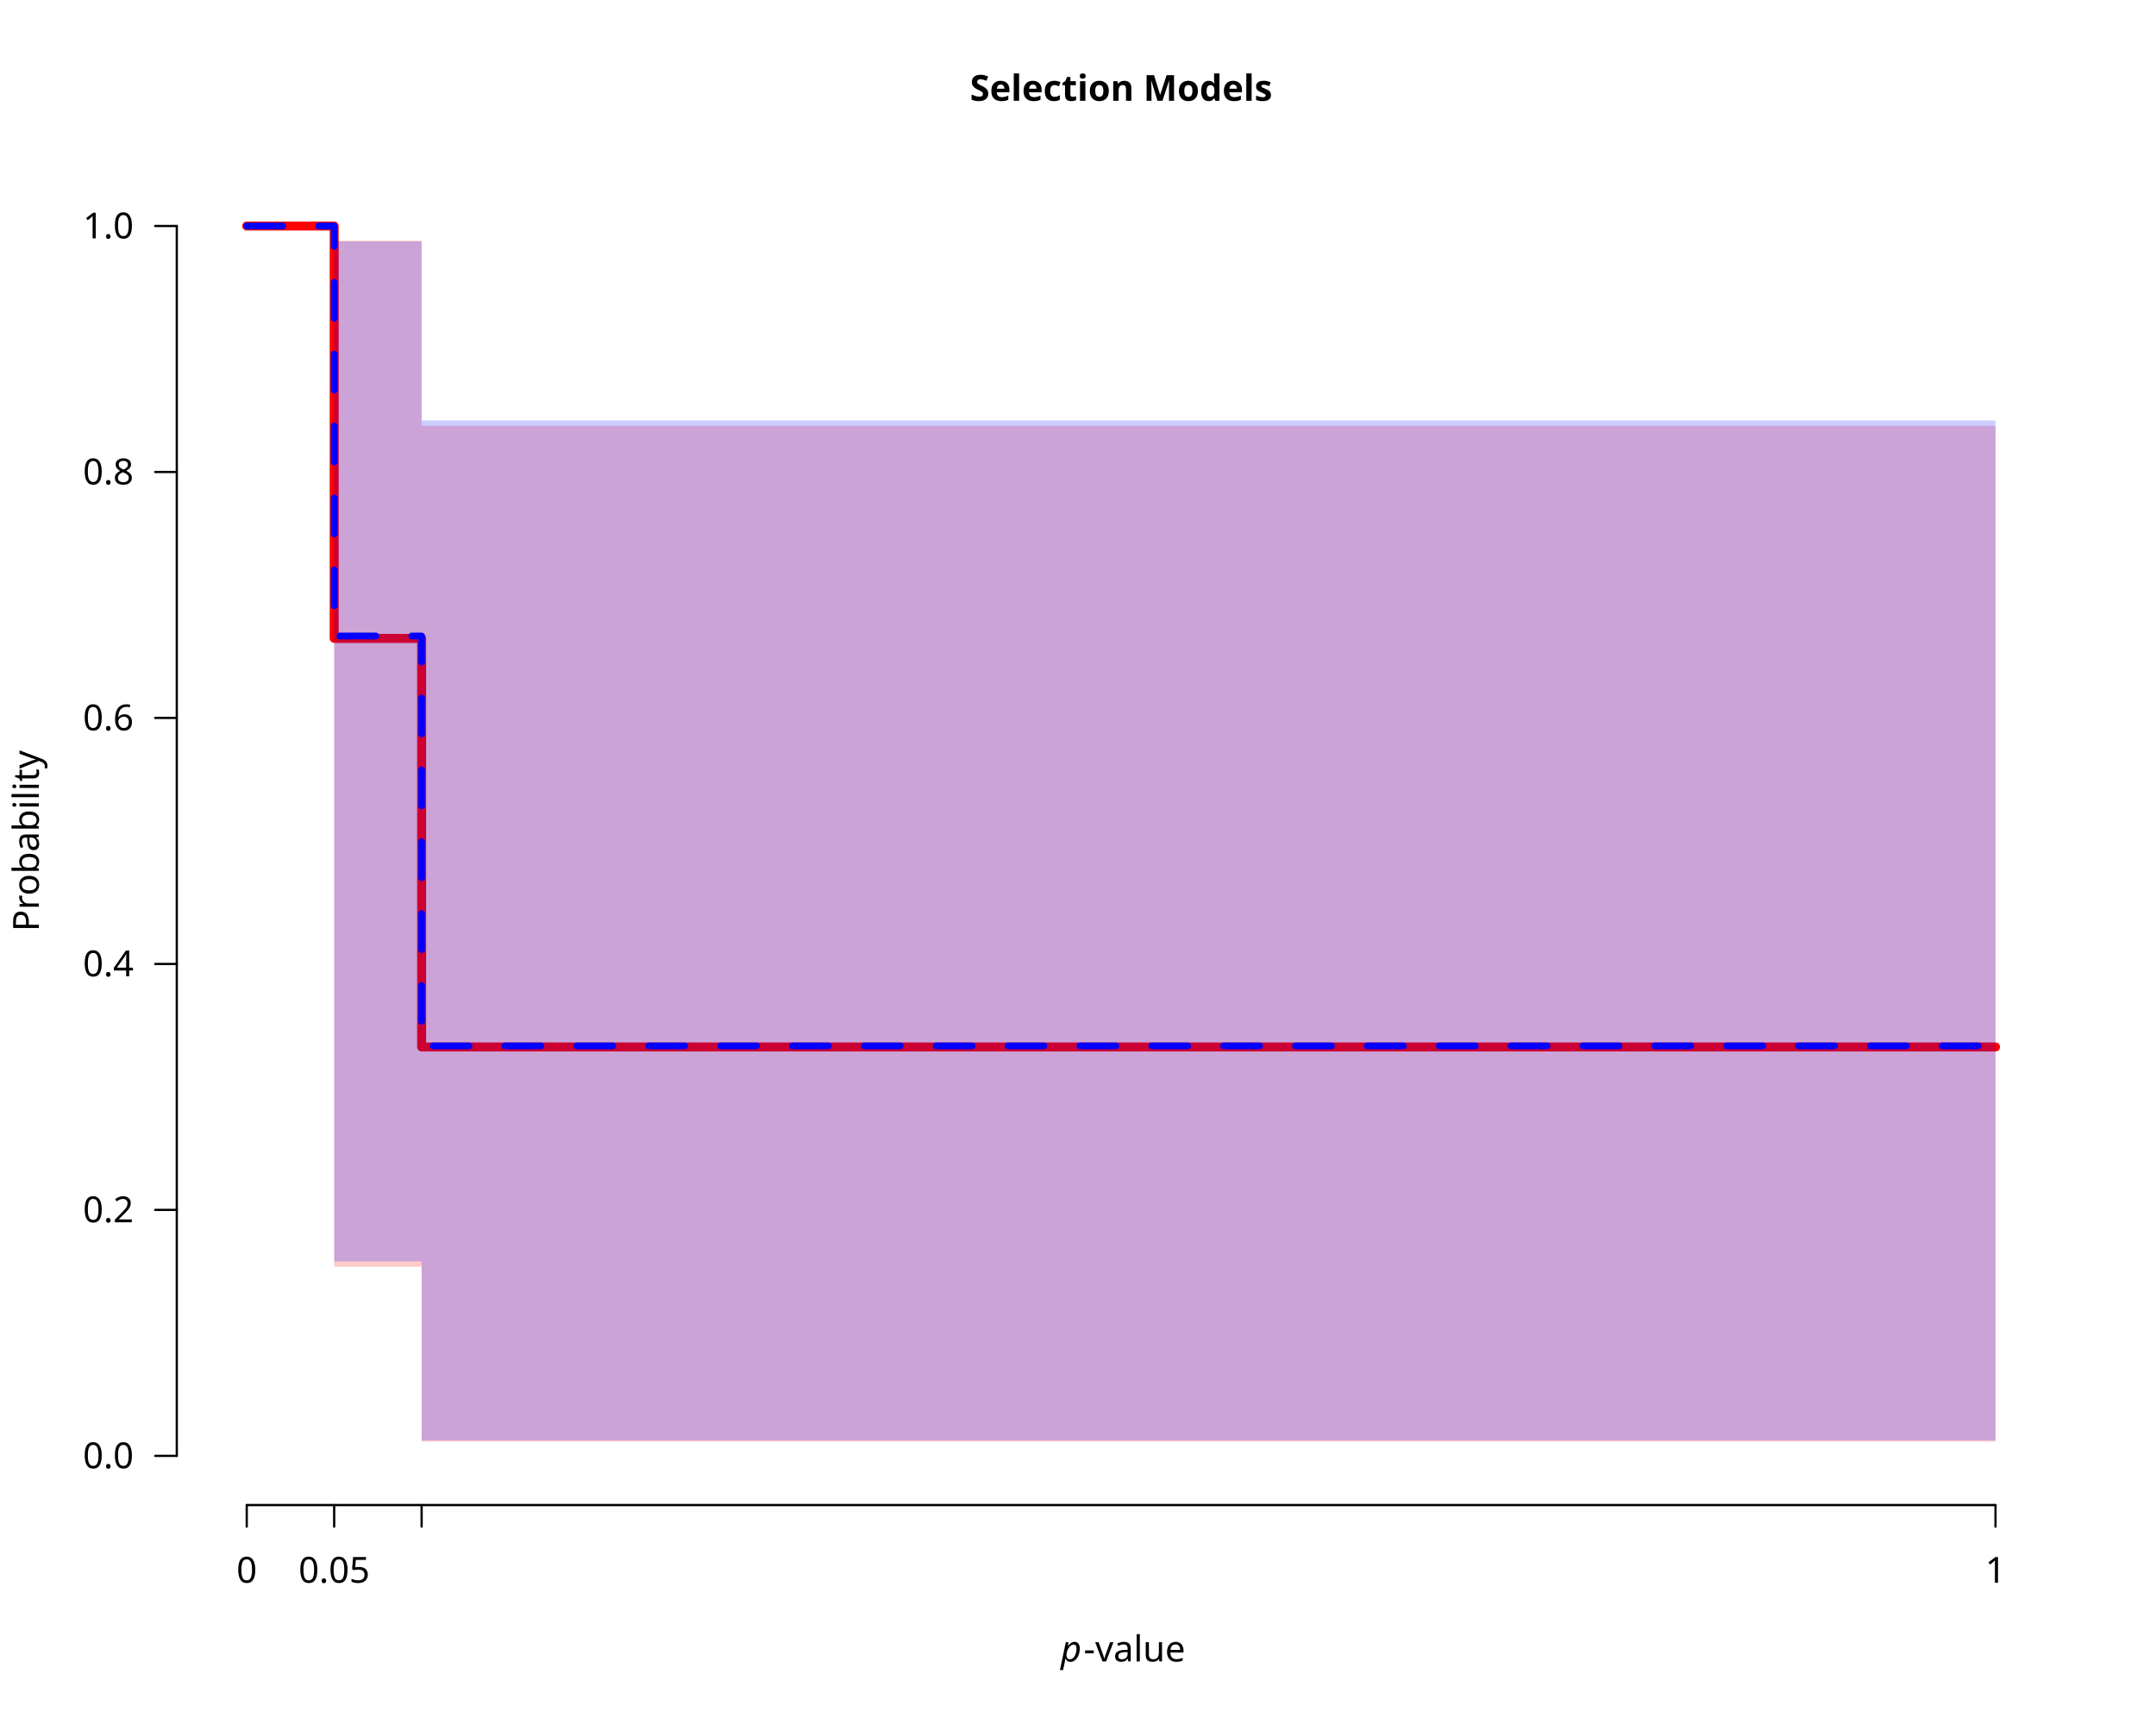
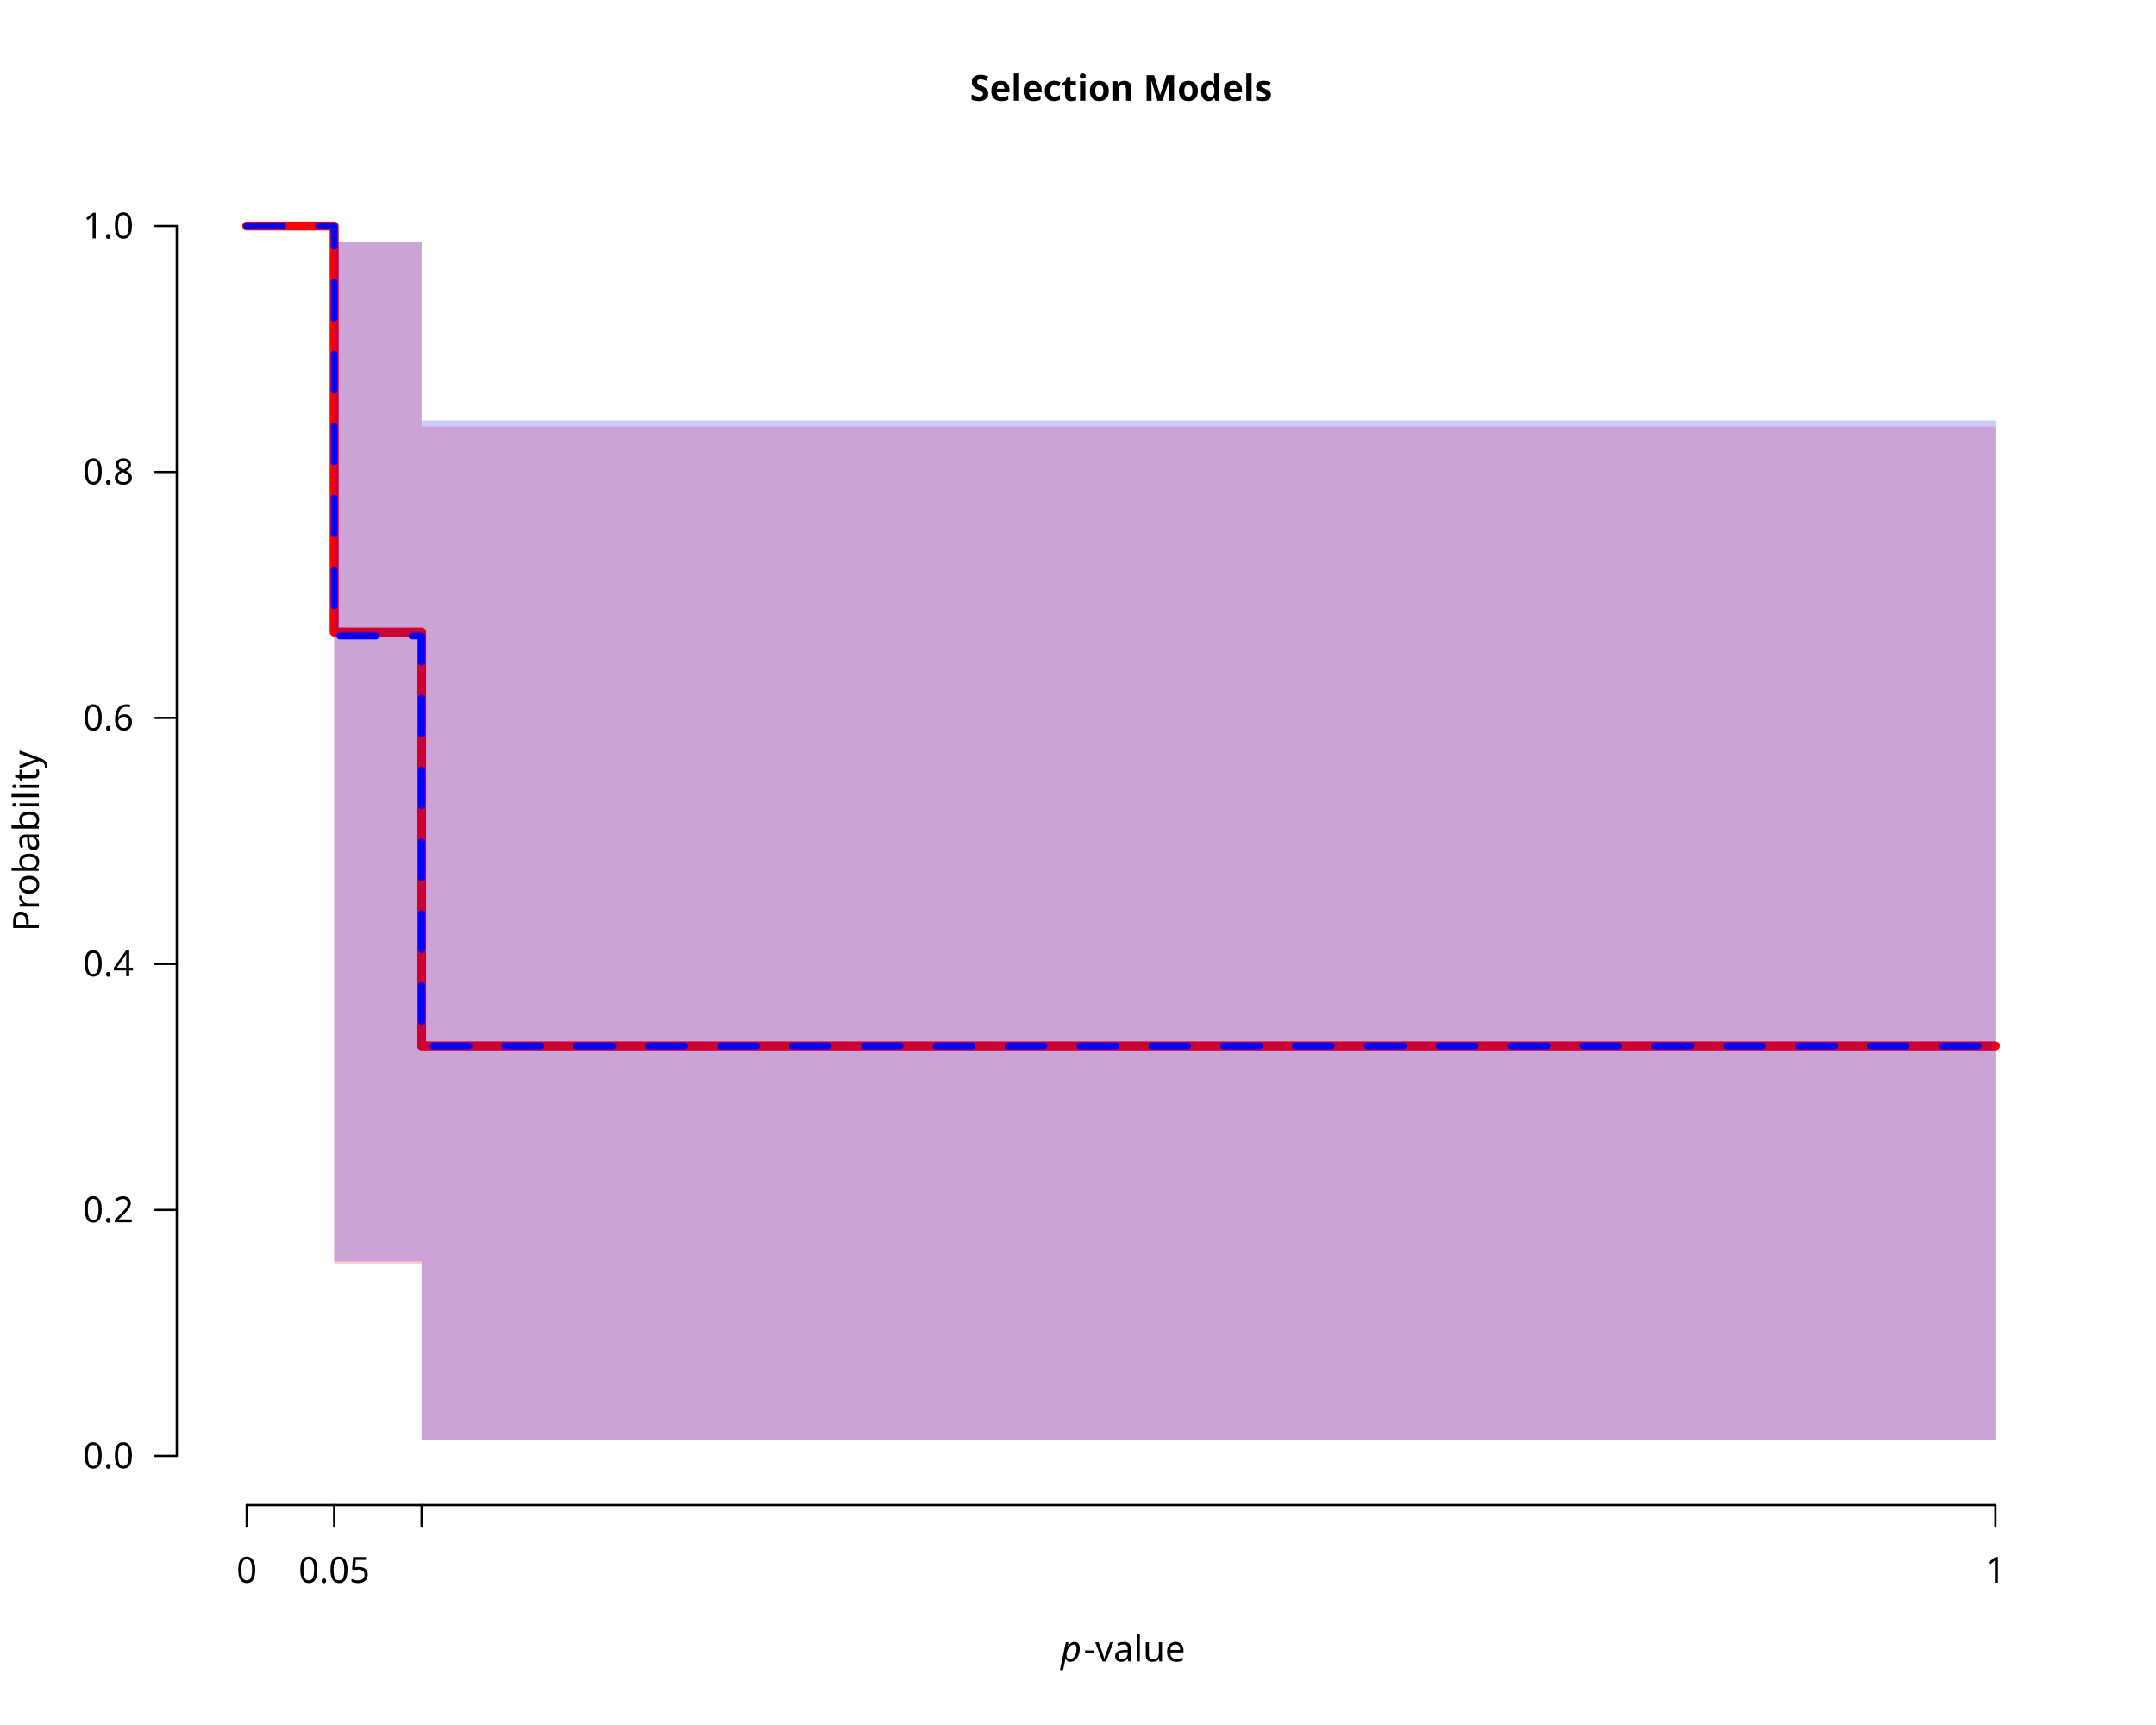
<svg xmlns="http://www.w3.org/2000/svg" class="svglite" data-engine-version="2.0" width="720.00pt" height="576.00pt" viewBox="0 0 720.00 576.00">
  <defs>
    <style type="text/css">
    .svglite line, .svglite polyline, .svglite polygon, .svglite path, .svglite rect, .svglite circle {
      fill: none;
      stroke: #000000;
      stroke-linecap: round;
      stroke-linejoin: round;
      stroke-miterlimit: 10.00;
    }
  </style>
  </defs>
  <rect width="100%" height="100%" style="stroke: none; fill: #FFFFFF;" />
  <defs>
    <clipPath id="cpMC4wMHw3MjAuMDB8MC4wMHw1NzYuMDA=">
      <rect x="0.00" y="0.00" width="720.00" height="576.00" />
    </clipPath>
  </defs>
  <g clip-path="url(#cpMC4wMHw3MjAuMDB8MC4wMHw1NzYuMDA=)">
    <text x="374.40" y="33.65" text-anchor="middle" style="font-size: 12.00px; font-weight: bold; font-family: sans;" textLength="91.40px" lengthAdjust="spacingAndGlyphs">Selection Models</text>
    <text x="354.23" y="554.79" style="font-size: 12.00px; font-style: italic; font-family: sans;" textLength="6.67px" lengthAdjust="spacingAndGlyphs">p</text>
    <text x="361.88" y="554.79" style="font-size: 12.00px; font-family: sans;" textLength="32.69px" lengthAdjust="spacingAndGlyphs">-value</text>
    <text transform="translate(12.96,280.80) rotate(-90)" text-anchor="middle" style="font-size: 12.00px; font-family: sans;" textLength="56.03px" lengthAdjust="spacingAndGlyphs">Probability</text>
    <line x1="82.40" y1="502.56" x2="666.40" y2="502.56" style="stroke-width: 0.75;" />
    <line x1="82.40" y1="502.56" x2="82.40" y2="509.76" style="stroke-width: 0.75;" />
    <line x1="111.60" y1="502.56" x2="111.60" y2="509.76" style="stroke-width: 0.75;" />
    <line x1="140.80" y1="502.56" x2="140.80" y2="509.76" style="stroke-width: 0.75;" />
    <line x1="666.40" y1="502.56" x2="666.40" y2="509.76" style="stroke-width: 0.75;" />
    <text x="82.40" y="528.48" text-anchor="middle" style="font-size: 12.00px; font-family: sans;" textLength="6.67px" lengthAdjust="spacingAndGlyphs">0</text>
    <text x="111.60" y="528.48" text-anchor="middle" style="font-size: 12.00px; font-family: sans;" textLength="23.36px" lengthAdjust="spacingAndGlyphs">0.05</text>
    <text x="666.40" y="528.48" text-anchor="middle" style="font-size: 12.00px; font-family: sans;" textLength="6.67px" lengthAdjust="spacingAndGlyphs">1</text>
    <line x1="59.04" y1="486.13" x2="59.04" y2="75.47" style="stroke-width: 0.75;" />
    <line x1="59.04" y1="486.13" x2="51.84" y2="486.13" style="stroke-width: 0.75;" />
    <line x1="59.04" y1="404.00" x2="51.84" y2="404.00" style="stroke-width: 0.75;" />
    <line x1="59.04" y1="321.87" x2="51.84" y2="321.87" style="stroke-width: 0.75;" />
    <line x1="59.04" y1="239.73" x2="51.84" y2="239.73" style="stroke-width: 0.75;" />
    <line x1="59.04" y1="157.60" x2="51.84" y2="157.60" style="stroke-width: 0.75;" />
    <line x1="59.04" y1="75.47" x2="51.84" y2="75.47" style="stroke-width: 0.75;" />
    <text x="44.64" y="490.26" text-anchor="end" style="font-size: 12.00px; font-family: sans;" textLength="16.68px" lengthAdjust="spacingAndGlyphs">0.0</text>
    <text x="44.64" y="408.13" text-anchor="end" style="font-size: 12.00px; font-family: sans;" textLength="16.68px" lengthAdjust="spacingAndGlyphs">0.2</text>
    <text x="44.64" y="326.00" text-anchor="end" style="font-size: 12.00px; font-family: sans;" textLength="16.68px" lengthAdjust="spacingAndGlyphs">0.4</text>
    <text x="44.64" y="243.86" text-anchor="end" style="font-size: 12.00px; font-family: sans;" textLength="16.68px" lengthAdjust="spacingAndGlyphs">0.6</text>
    <text x="44.64" y="161.73" text-anchor="end" style="font-size: 12.00px; font-family: sans;" textLength="16.68px" lengthAdjust="spacingAndGlyphs">0.8</text>
    <text x="44.64" y="79.60" text-anchor="end" style="font-size: 12.00px; font-family: sans;" textLength="16.68px" lengthAdjust="spacingAndGlyphs">1.0</text>
  </g>
  <defs>
    <clipPath id="cpNTkuMDR8Njg5Ljc2fDU5LjA0fDUwMi41Ng==">
      <rect x="59.04" y="59.04" width="630.72" height="443.52" />
    </clipPath>
  </defs>
  <g clip-path="url(#cpNTkuMDR8Njg5Ljc2fDU5LjA0fDUwMi41Ng==)">
-     <polygon points="82.40,75.47 111.60,75.47 111.60,423.01 140.80,423.01 140.80,481.36 666.40,481.36 666.40,142.20 140.80,142.20 140.80,80.36 111.60,80.36 111.60,75.47 82.40,75.47 " style="stroke-width: 0.75; stroke: none; fill: #FF0000; fill-opacity: 0.20;" />
-     <polyline points="82.40,75.47 111.60,75.47 111.60,213.17 140.80,213.17 140.80,349.60 666.40,349.60 " style="stroke-width: 3.00; stroke: #FF0000;" />
+     <polygon points="82.40,75.47 111.60,75.47 111.60,421.95 140.80,421.95 140.80,480.75 666.40,480.75 666.40,142.44 140.80,142.44 140.80,80.69 111.60,80.69 111.60,75.47 82.40,75.47 " style="stroke-width: 0.75; stroke: none; fill: #FF0000; fill-opacity: 0.20;" />
+     <polyline points="82.40,75.47 111.60,75.47 111.60,211.05 140.80,211.05 140.80,349.23 666.40,349.23 " style="stroke-width: 3.00; stroke: #FF0000;" />
    <polygon points="82.40,75.47 111.60,75.47 111.60,421.20 140.80,421.20 140.80,480.97 666.40,480.97 666.40,140.40 140.80,140.40 140.80,80.63 111.60,80.63 111.60,75.47 82.40,75.47 " style="stroke-width: 0.75; stroke: none; fill: #0000FF; fill-opacity: 0.20;" />
    <polyline points="82.40,75.47 111.60,75.47 111.60,212.36 140.80,212.36 140.80,349.24 666.40,349.24 " style="stroke-width: 2.25; stroke: #0000FF; stroke-dasharray: 12.00,12.00;" />
  </g>
</svg>
